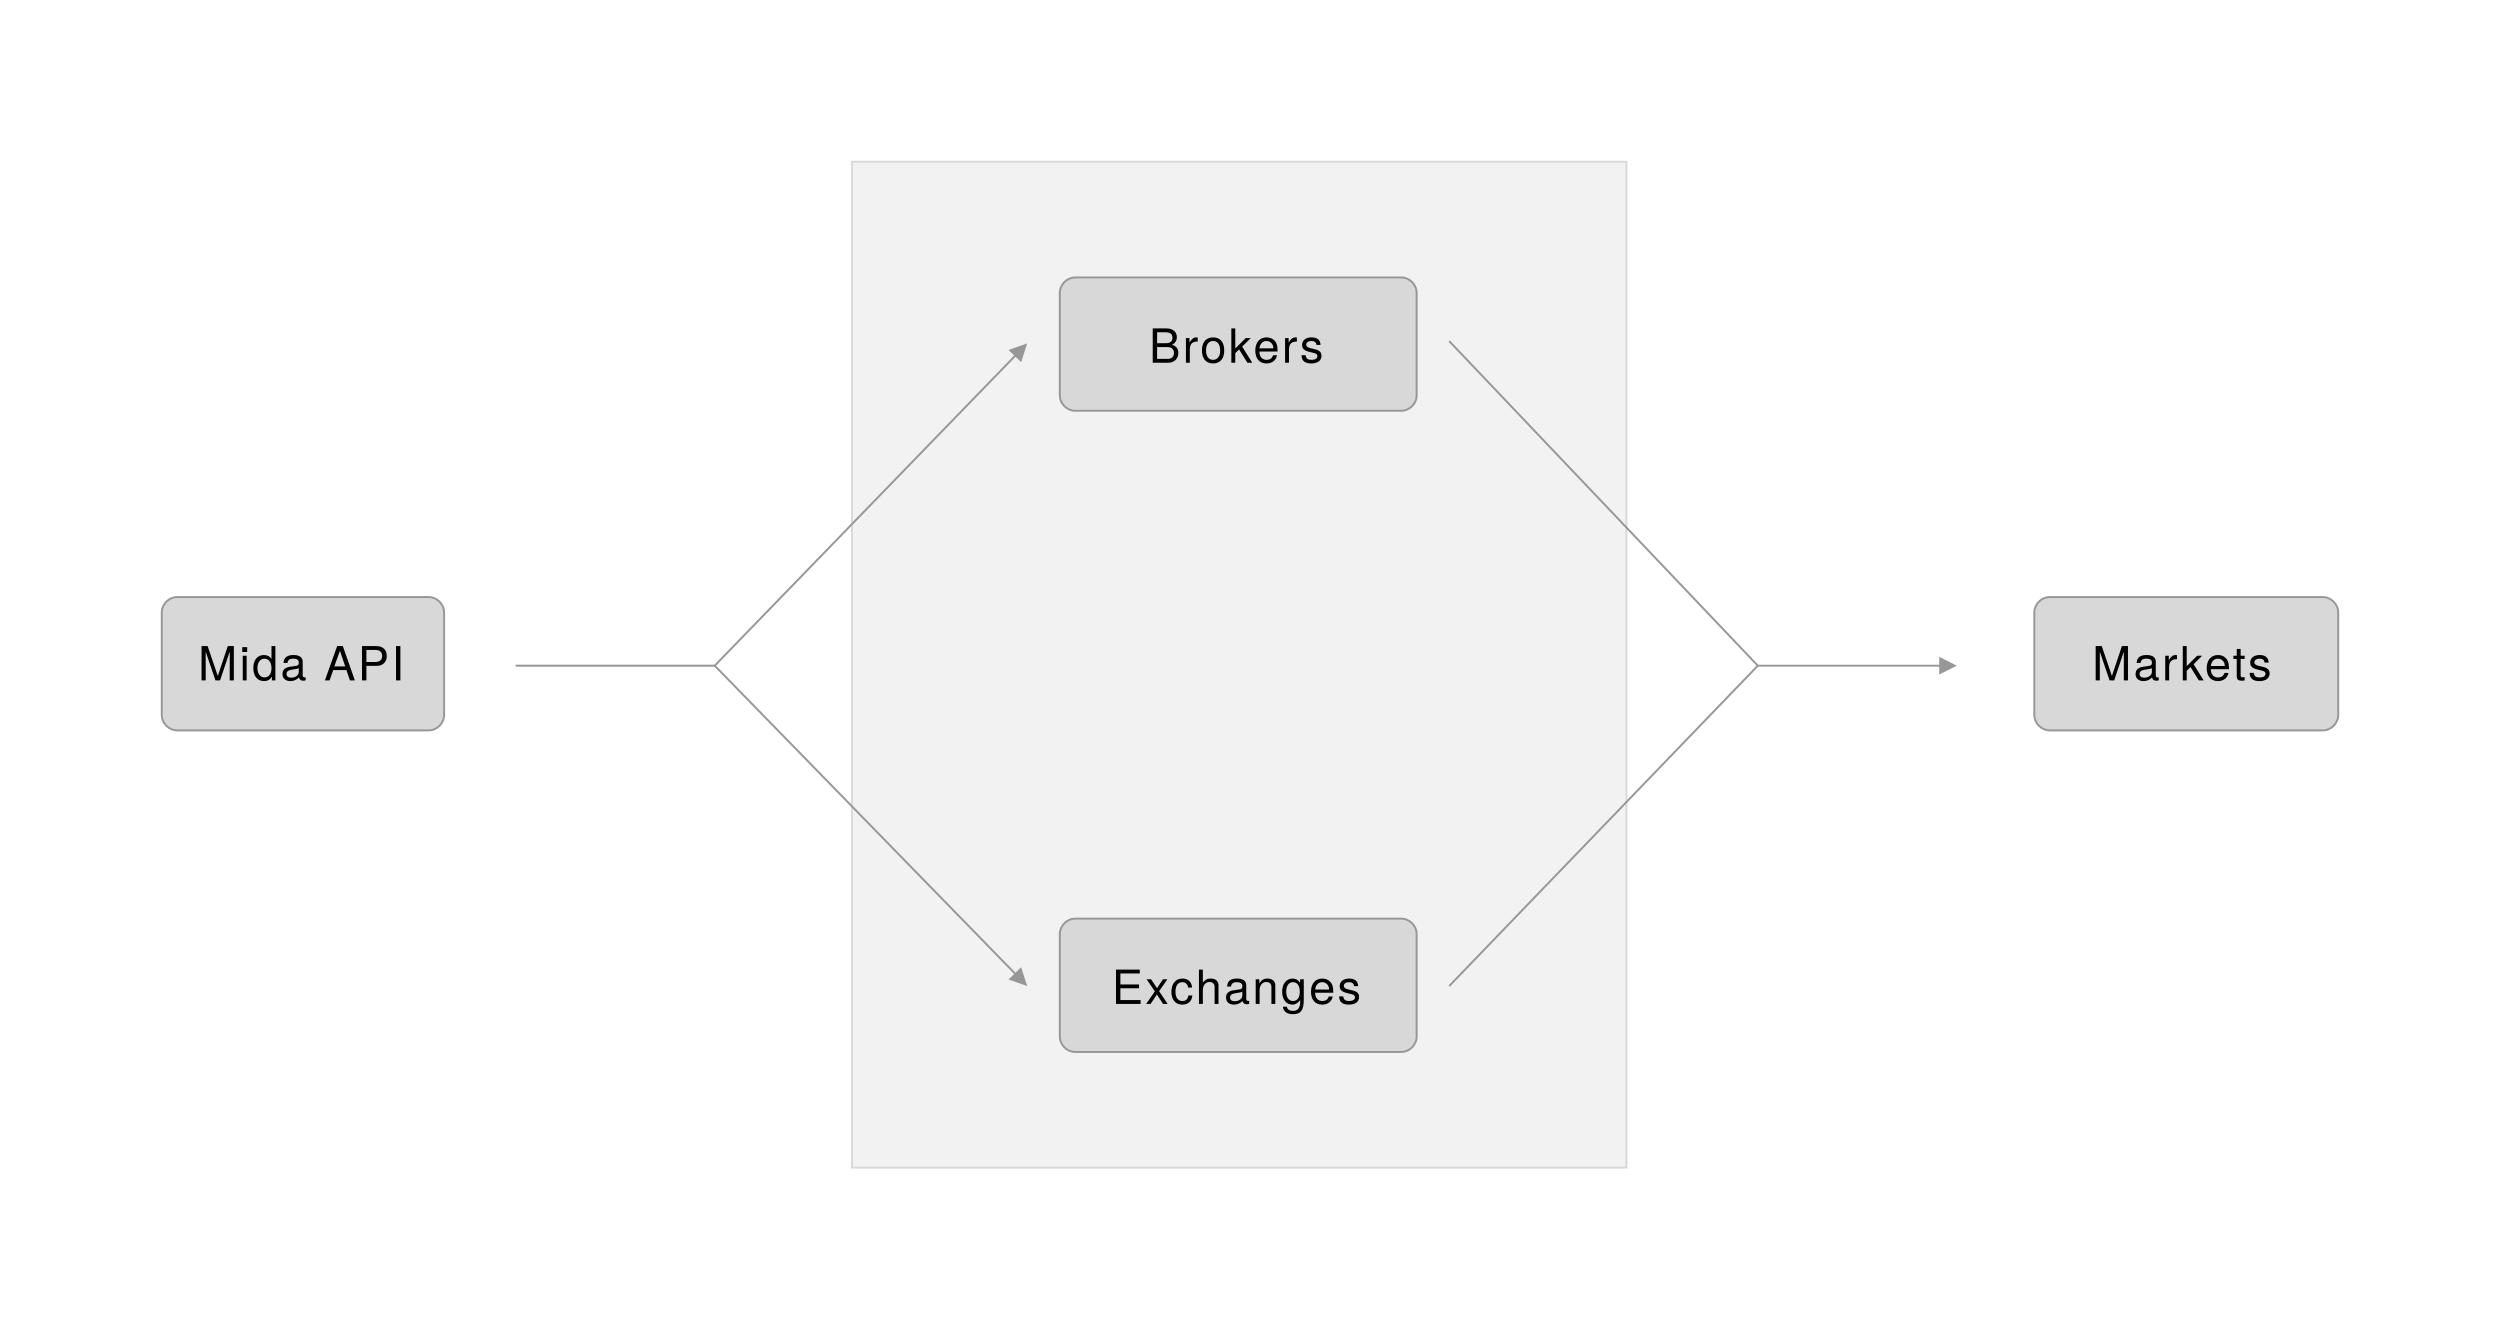
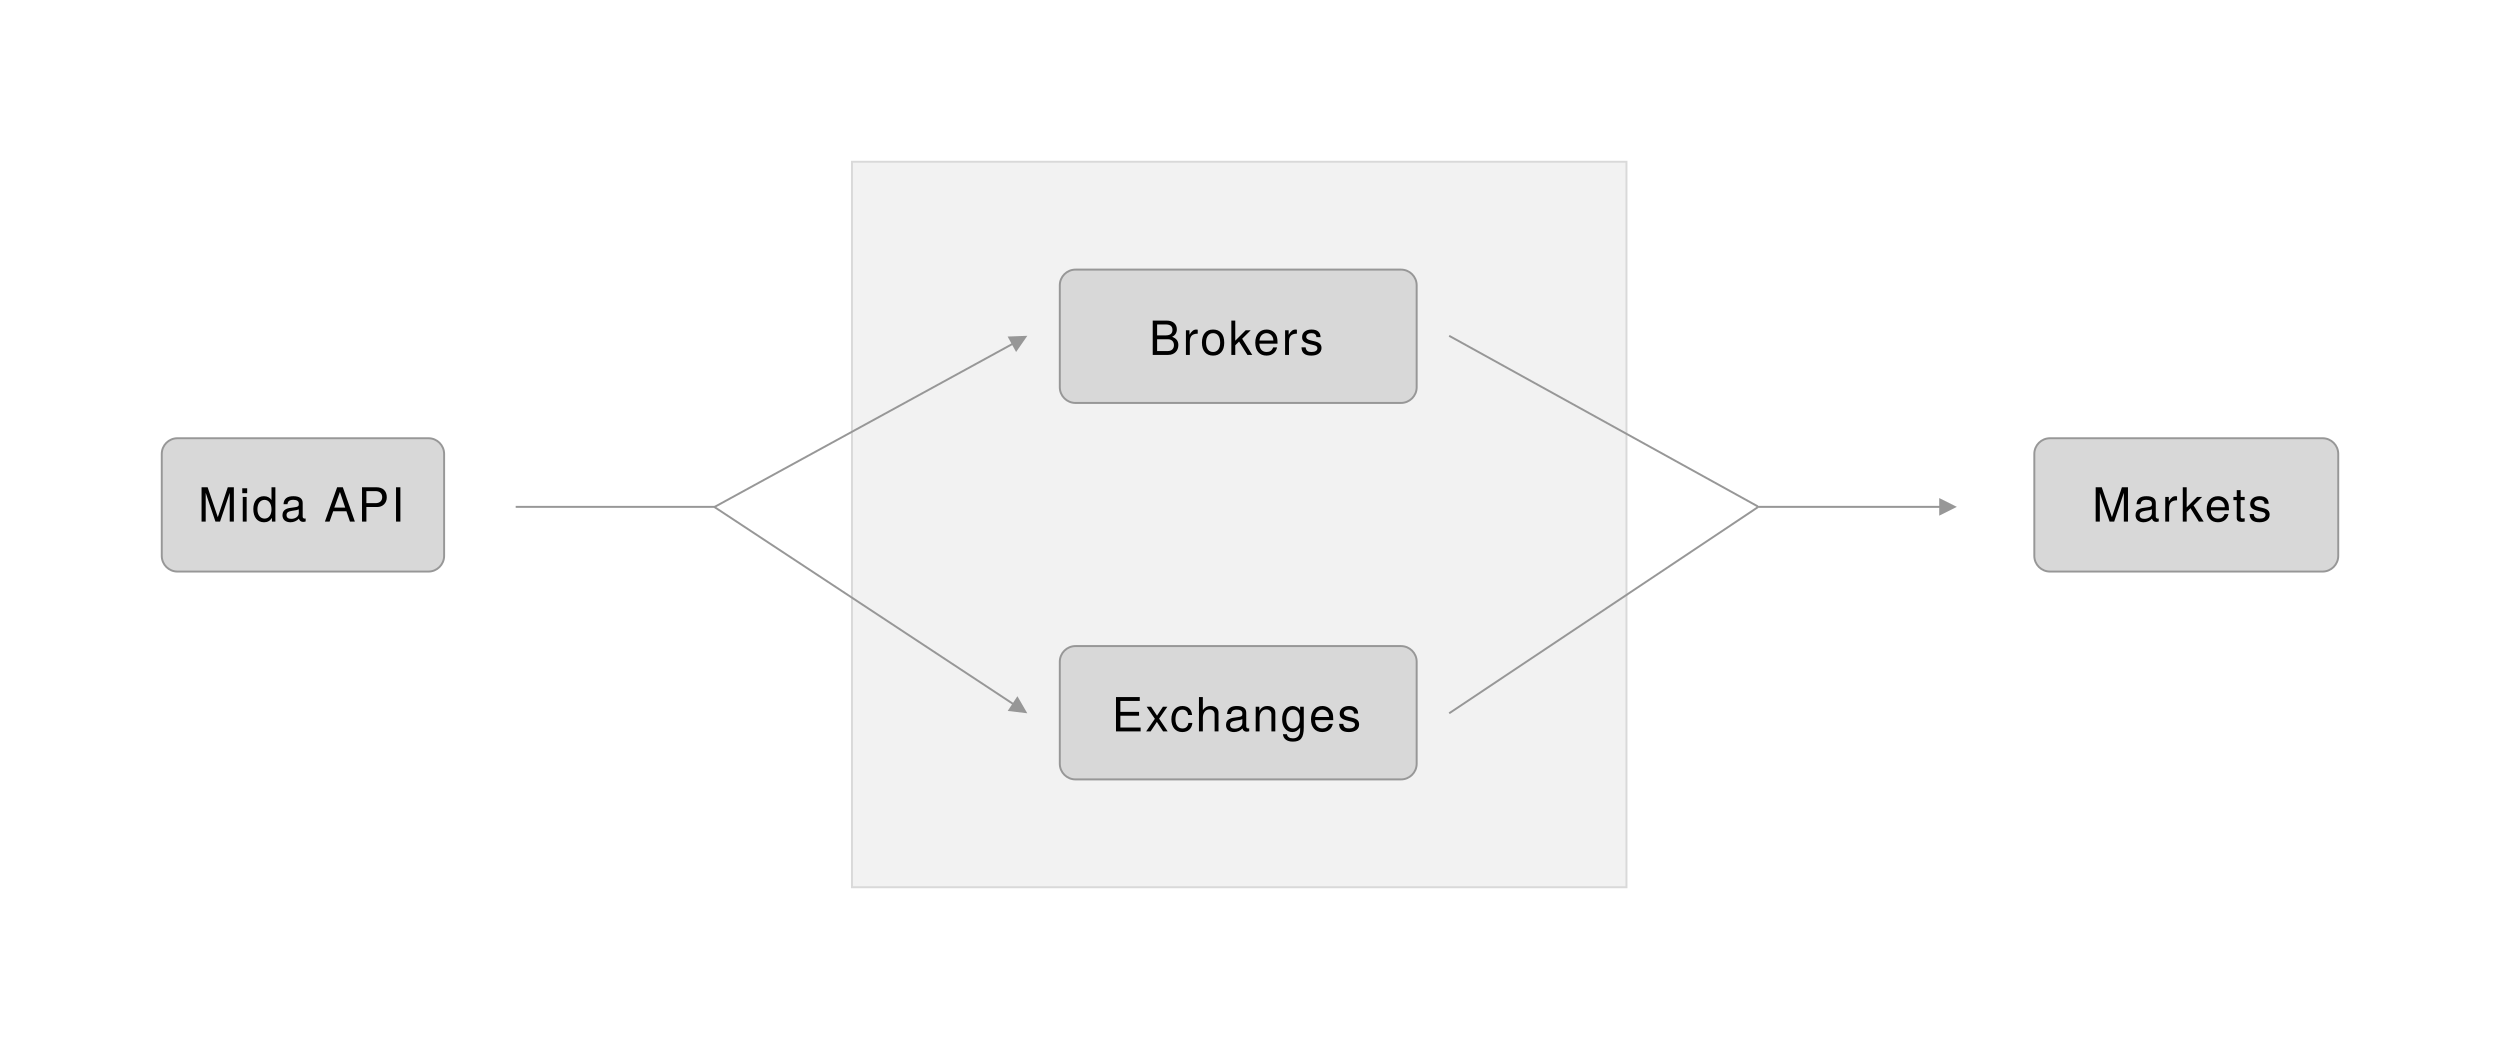
- <svg xmlns="http://www.w3.org/2000/svg" width="1275px" height="678px" viewBox="0 0 1275 678" version="1.1">
+ <svg xmlns="http://www.w3.org/2000/svg" width="1275px" height="535px" viewBox="0 0 1275 535" version="1.1">
  <g id="Page-1" stroke="none" stroke-width="1" fill="none" fill-rule="evenodd">
-     <rect id="Rectangle" fill="#FFFFFF" x="-120" y="-440" width="2173" height="1315" />
-     <rect id="Rectangle" stroke="#979797" fill="#D8D8D8" x="82.5" y="304.5" width="144" height="68" rx="8" />
-     <rect id="Rectangle" stroke="#D9D9D9" fill="#F2F2F2" x="434.5" y="82.5" width="395" height="513" />
+     <rect id="Rectangle" fill="#FFFFFF" x="-120" y="-521" width="2173" height="1315" />
+     <rect id="Rectangle" stroke="#979797" fill="#D8D8D8" x="82.5" y="223.5" width="144" height="68" rx="8" />
+     <rect id="Rectangle" stroke="#D9D9D9" fill="#F2F2F2" x="434.5" y="82.5" width="395" height="370" />
    <text id="Mida-API" font-family="HelveticaNeue, Helvetica Neue" font-size="24" font-weight="normal" letter-spacing="1.125" fill="#000000">
-       <tspan x="101" y="347">Mida API</tspan>
+       <tspan x="101" y="266">Mida API</tspan>
    </text>
-     <rect id="Rectangle" stroke="#979797" fill="#D8D8D8" x="540.5" y="468.5" width="182" height="68" rx="8" />
-     <rect id="Rectangle" stroke="#979797" fill="#D8D8D8" x="540.5" y="141.5" width="182" height="68" rx="8" />
+     <rect id="Rectangle" stroke="#979797" fill="#D8D8D8" x="540.5" y="329.5" width="182" height="68" rx="8" />
+     <rect id="Rectangle" stroke="#979797" fill="#D8D8D8" x="540.5" y="137.5" width="182" height="68" rx="8" />
    <text id="Brokers" font-family="HelveticaNeue, Helvetica Neue" font-size="24" font-weight="normal" letter-spacing="1.125" fill="#000000">
-       <tspan x="586" y="185">Brokers</tspan>
+       <tspan x="586" y="181">Brokers</tspan>
    </text>
    <text id="Exchanges" font-family="HelveticaNeue, Helvetica Neue" font-size="24" font-weight="normal" letter-spacing="1.125" fill="#000000">
-       <tspan x="567" y="512">Exchanges</tspan>
+       <tspan x="567" y="373">Exchanges</tspan>
    </text>
-     <rect id="Rectangle" stroke="#979797" fill="#D8D8D8" x="1037.5" y="304.5" width="155" height="68" rx="8" />
+     <rect id="Rectangle" stroke="#979797" fill="#D8D8D8" x="1037.5" y="223.5" width="155" height="68" rx="8" />
    <text id="Markets" font-family="HelveticaNeue, Helvetica Neue" font-size="24" font-weight="normal" letter-spacing="1.125" fill="#000000">
-       <tspan x="1067" y="347">Markets</tspan>
+       <tspan x="1067" y="266">Markets</tspan>
    </text>
-     <line x1="263.5" y1="339.5" x2="364.5" y2="339.5" id="Line" stroke="#979797" stroke-linecap="square" />
-     <path id="Line" d="M523.848,175.141 L520.814,184.735 L517.942,181.95 L364.859,339.848 L364.511,340.207 L363.793,339.511 L364.141,339.152 L517.224,181.254 L514.352,178.47 L523.848,175.141 Z" fill="#979797" fill-rule="nonzero" />
-     <path id="Line-2" d="M365.009,339.293 L365.358,339.651 L517.923,496.066 L520.786,493.273 L523.849,502.858 L514.344,499.557 L517.206,496.764 L364.642,340.349 L364.293,339.991 L365.009,339.293 Z" fill="#979797" fill-rule="nonzero" />
-     <path id="Line" d="M989,335 L998,339.5 L989,344 L989,339.999 L896,340 L896,339 L989,338.999 L989,335 Z" fill="#979797" fill-rule="nonzero" />
-     <line x1="738.019" y1="337.615" x2="897.431" y2="175.728" id="Line" stroke="#979797" stroke-linecap="square" transform="translate(817.725, 256.6716) rotate(91.88686) translate(-817.725, -256.6716) " />
-     <line x1="738.852" y1="340.579" x2="896.597" y2="501.92" id="Line-2" stroke="#979797" stroke-linecap="square" transform="translate(817.725, 421.2495) rotate(-91.71393) translate(-817.725, -421.2495) " />
+     <line x1="263.5" y1="258.5" x2="364.5" y2="258.5" id="Line" stroke="#979797" stroke-linecap="square" />
+     <path id="Line" d="M523.939,171.26 L518.203,179.528 L516.283,176.018 L364.74,258.939 L364.301,259.179 L363.821,258.301 L364.26,258.061 L515.803,175.141 L513.883,171.632 L523.939,171.26 Z" fill="#979797" fill-rule="nonzero" />
+     <path id="Line-2" d="M364.858,258.307 L365.275,258.583 L516.678,358.403 L518.881,355.064 L523.917,363.775 L513.927,362.578 L516.128,359.239 L364.725,259.417 L364.307,259.142 L364.858,258.307 Z" fill="#979797" fill-rule="nonzero" />
+     <path id="Line" d="M989,254 L998,258.5 L989,263 L989,258.999 L896,259 L896,258 L989,257.999 L989,254 Z" fill="#979797" fill-rule="nonzero" />
+     <line x1="776.487" y1="294.238" x2="857.787" y2="134.975" id="Line" stroke="#979797" stroke-linecap="square" transform="translate(817.374, 214.9748) rotate(91.88686) translate(-817.374, -214.9748) " />
+     <line x1="768.17" y1="231.894" x2="867.942" y2="391.45" id="Line-2" stroke="#979797" stroke-linecap="square" transform="translate(817.6983, 311.6094) rotate(-91.71393) translate(-817.6983, -311.6094) " />
  </g>
</svg>
